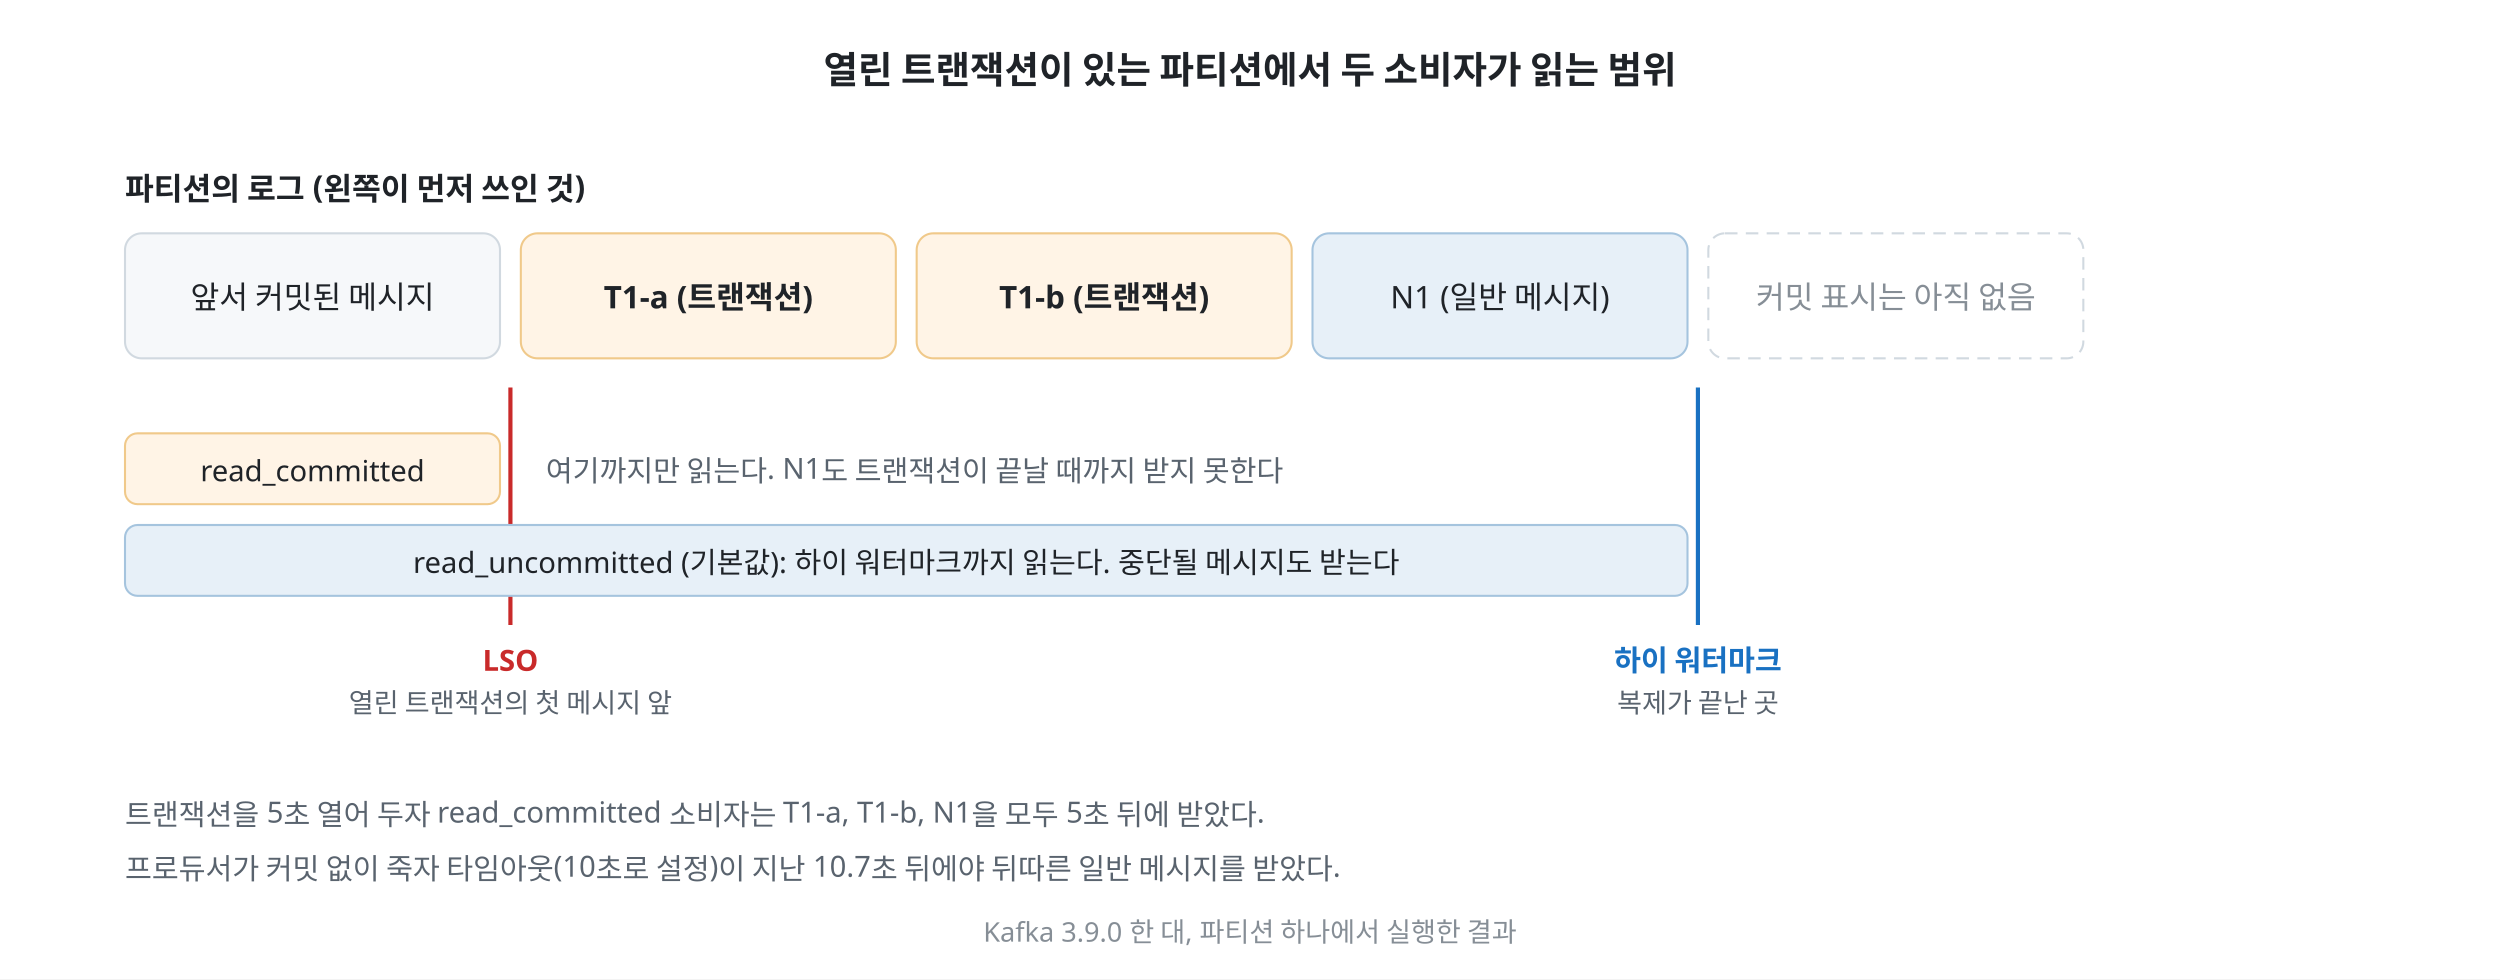
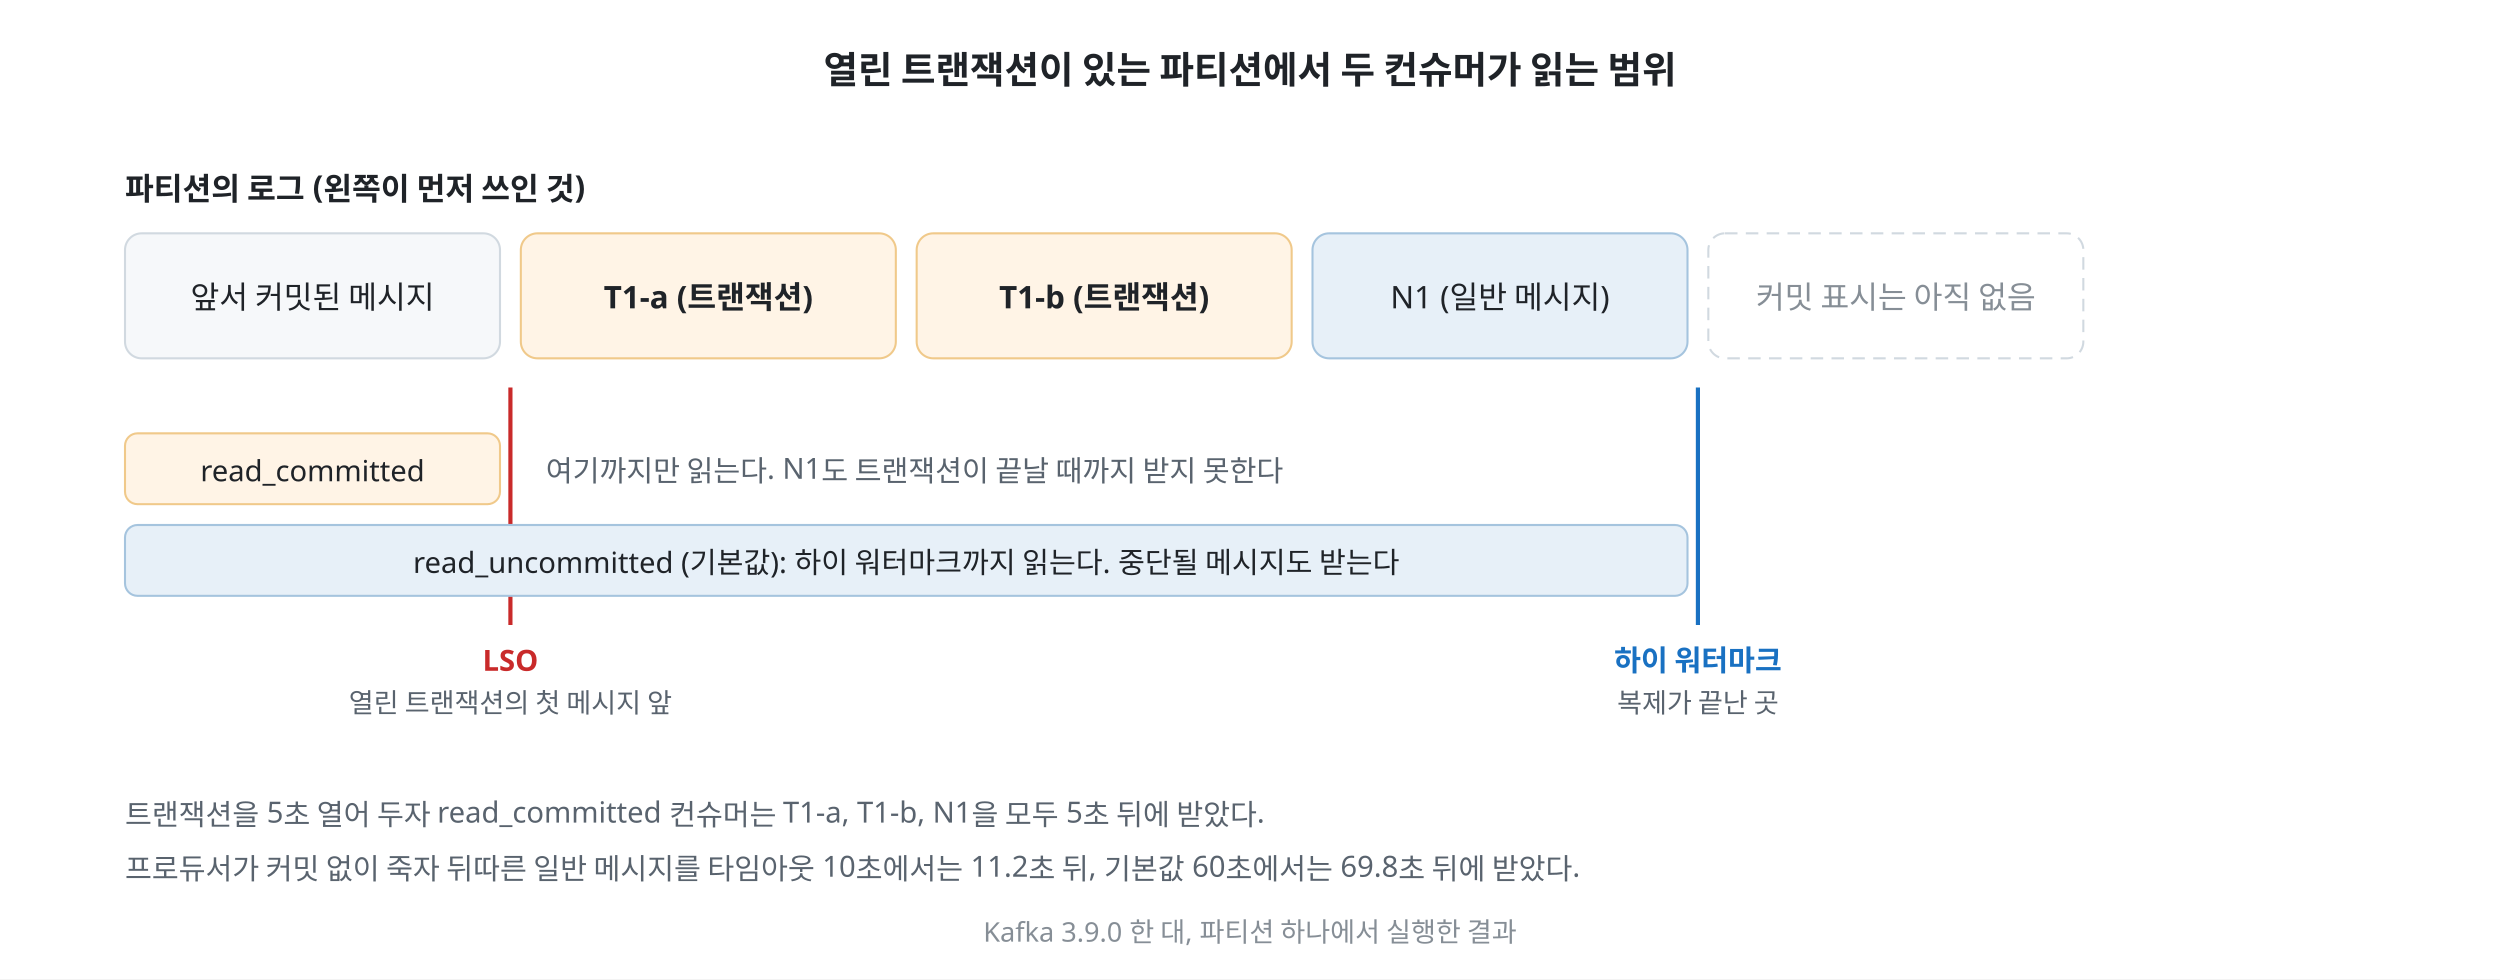
<svg xmlns="http://www.w3.org/2000/svg" width="1200" height="470" viewBox="0 0 1200 470" font-family="'Pretendard','Apple SD Gothic Neo','Noto Sans KR',sans-serif">
  <rect width="1200" height="470" fill="#ffffff" />
-   <text x="600" y="40" font-size="18" font-weight="800" fill="#1f2328" text-anchor="middle">열린 트랜잭션이 있는 파티션에서 두 소비자가 읽는 범위</text>
+   <text x="600" y="40" font-size="18" font-weight="800" fill="#1f2328" text-anchor="middle">열린 트랜잭션이 있는 파티션에서 두 컨슈머가 읽는 범위</text>
  <text x="60" y="96" font-size="15" font-weight="700" fill="#1f2328">파티션의 로그 (왼쪽이 먼저 쓰인 것)</text>
  <g font-size="15" text-anchor="middle">
    <rect x="60" y="112" width="180" height="60" rx="8" fill="#f6f8fa" stroke="#d1d9e0" />
    <text x="150" y="148" fill="#1f2328">앞서 커밋된 메시지</text>
    <rect x="250" y="112" width="180" height="60" rx="8" fill="#fff4e6" stroke="#f0c98a" />
    <text x="340" y="148" font-weight="700" fill="#1f2328">T1-a (트랜잭션)</text>
    <rect x="440" y="112" width="180" height="60" rx="8" fill="#fff4e6" stroke="#f0c98a" />
    <text x="530" y="148" font-weight="700" fill="#1f2328">T1-b (트랜잭션)</text>
    <rect x="630" y="112" width="180" height="60" rx="8" fill="#e7f0f8" stroke="#a5c4de" />
    <text x="720" y="148" fill="#1f2328">N1 (일반 메시지)</text>
    <rect x="820" y="112" width="180" height="60" rx="8" fill="#ffffff" stroke="#d1d9e0" stroke-dasharray="6 4" />
    <text x="910" y="148" fill="#868e96">커밋 표시는 아직 없음</text>
  </g>
  <line x1="245" y1="186" x2="245" y2="300" stroke="#c92a2a" stroke-width="2" />
  <text x="245" y="322" font-size="14" font-weight="700" fill="#c92a2a" text-anchor="middle">LSO</text>
  <text x="245" y="342" font-size="13" fill="#59636e" text-anchor="middle">열린 트랜잭션의 첫 메시지 앞</text>
  <line x1="815" y1="186" x2="815" y2="300" stroke="#1971c2" stroke-width="2" />
  <text x="815" y="322" font-size="14" font-weight="700" fill="#1971c2" text-anchor="middle">하이 워터마크</text>
  <text x="815" y="342" font-size="13" fill="#59636e" text-anchor="middle">복제가 끝난 곳</text>
  <rect x="60" y="208" width="180" height="34" rx="6" fill="#fff4e6" stroke="#f0c98a" />
  <text x="150" y="231" font-size="14" fill="#1f2328" text-anchor="middle">read_committed</text>
  <text x="262" y="231" font-size="14" fill="#59636e">여기까지만 읽는다. N1도 트랜잭션이 끝날 때까지 받지 못한다</text>
  <rect x="60" y="252" width="750" height="34" rx="6" fill="#e7f0f8" stroke="#a5c4de" />
  <text x="435" y="275" font-size="14" fill="#1f2328" text-anchor="middle">read_uncommitted (기본값): 하이 워터마크까지 읽는다. 중단될 메시지도 받는다</text>
-   <text x="60" y="396" font-size="14" fill="#59636e">트랜잭션을 5초 열어 두자 read_committed 소비자는 T1-a, T1-b, N1을 모두 5초 뒤에 받았다.</text>
-   <text x="60" y="422" font-size="14" fill="#59636e">프로듀서가 커밋 없이 죽자 타임아웃(10초로 설정)이 지난 10.7초 뒤에야 뒤따른 일반 메시지를 받았다.</text>
+   <text x="60" y="396" font-size="14" fill="#59636e">트랜잭션을 5초 열어 두자 read_committed 컨슈머는 T1-a, T1-b, N1을 모두 5초 뒤에 받았다.</text>
+   <text x="60" y="422" font-size="14" fill="#59636e">프로듀서가 커밋 없이 죽자 뒤따른 일반 메시지를 타임아웃 10초에서는 11.2초 뒤, 기본값 60초에서는 69.8초 뒤에 받았다.</text>
  <text x="600" y="452" font-size="13" fill="#868e96" text-anchor="middle">Kafka 3.9.0 한 대, 파티션 하나에서 실행한 결과</text>
</svg>
